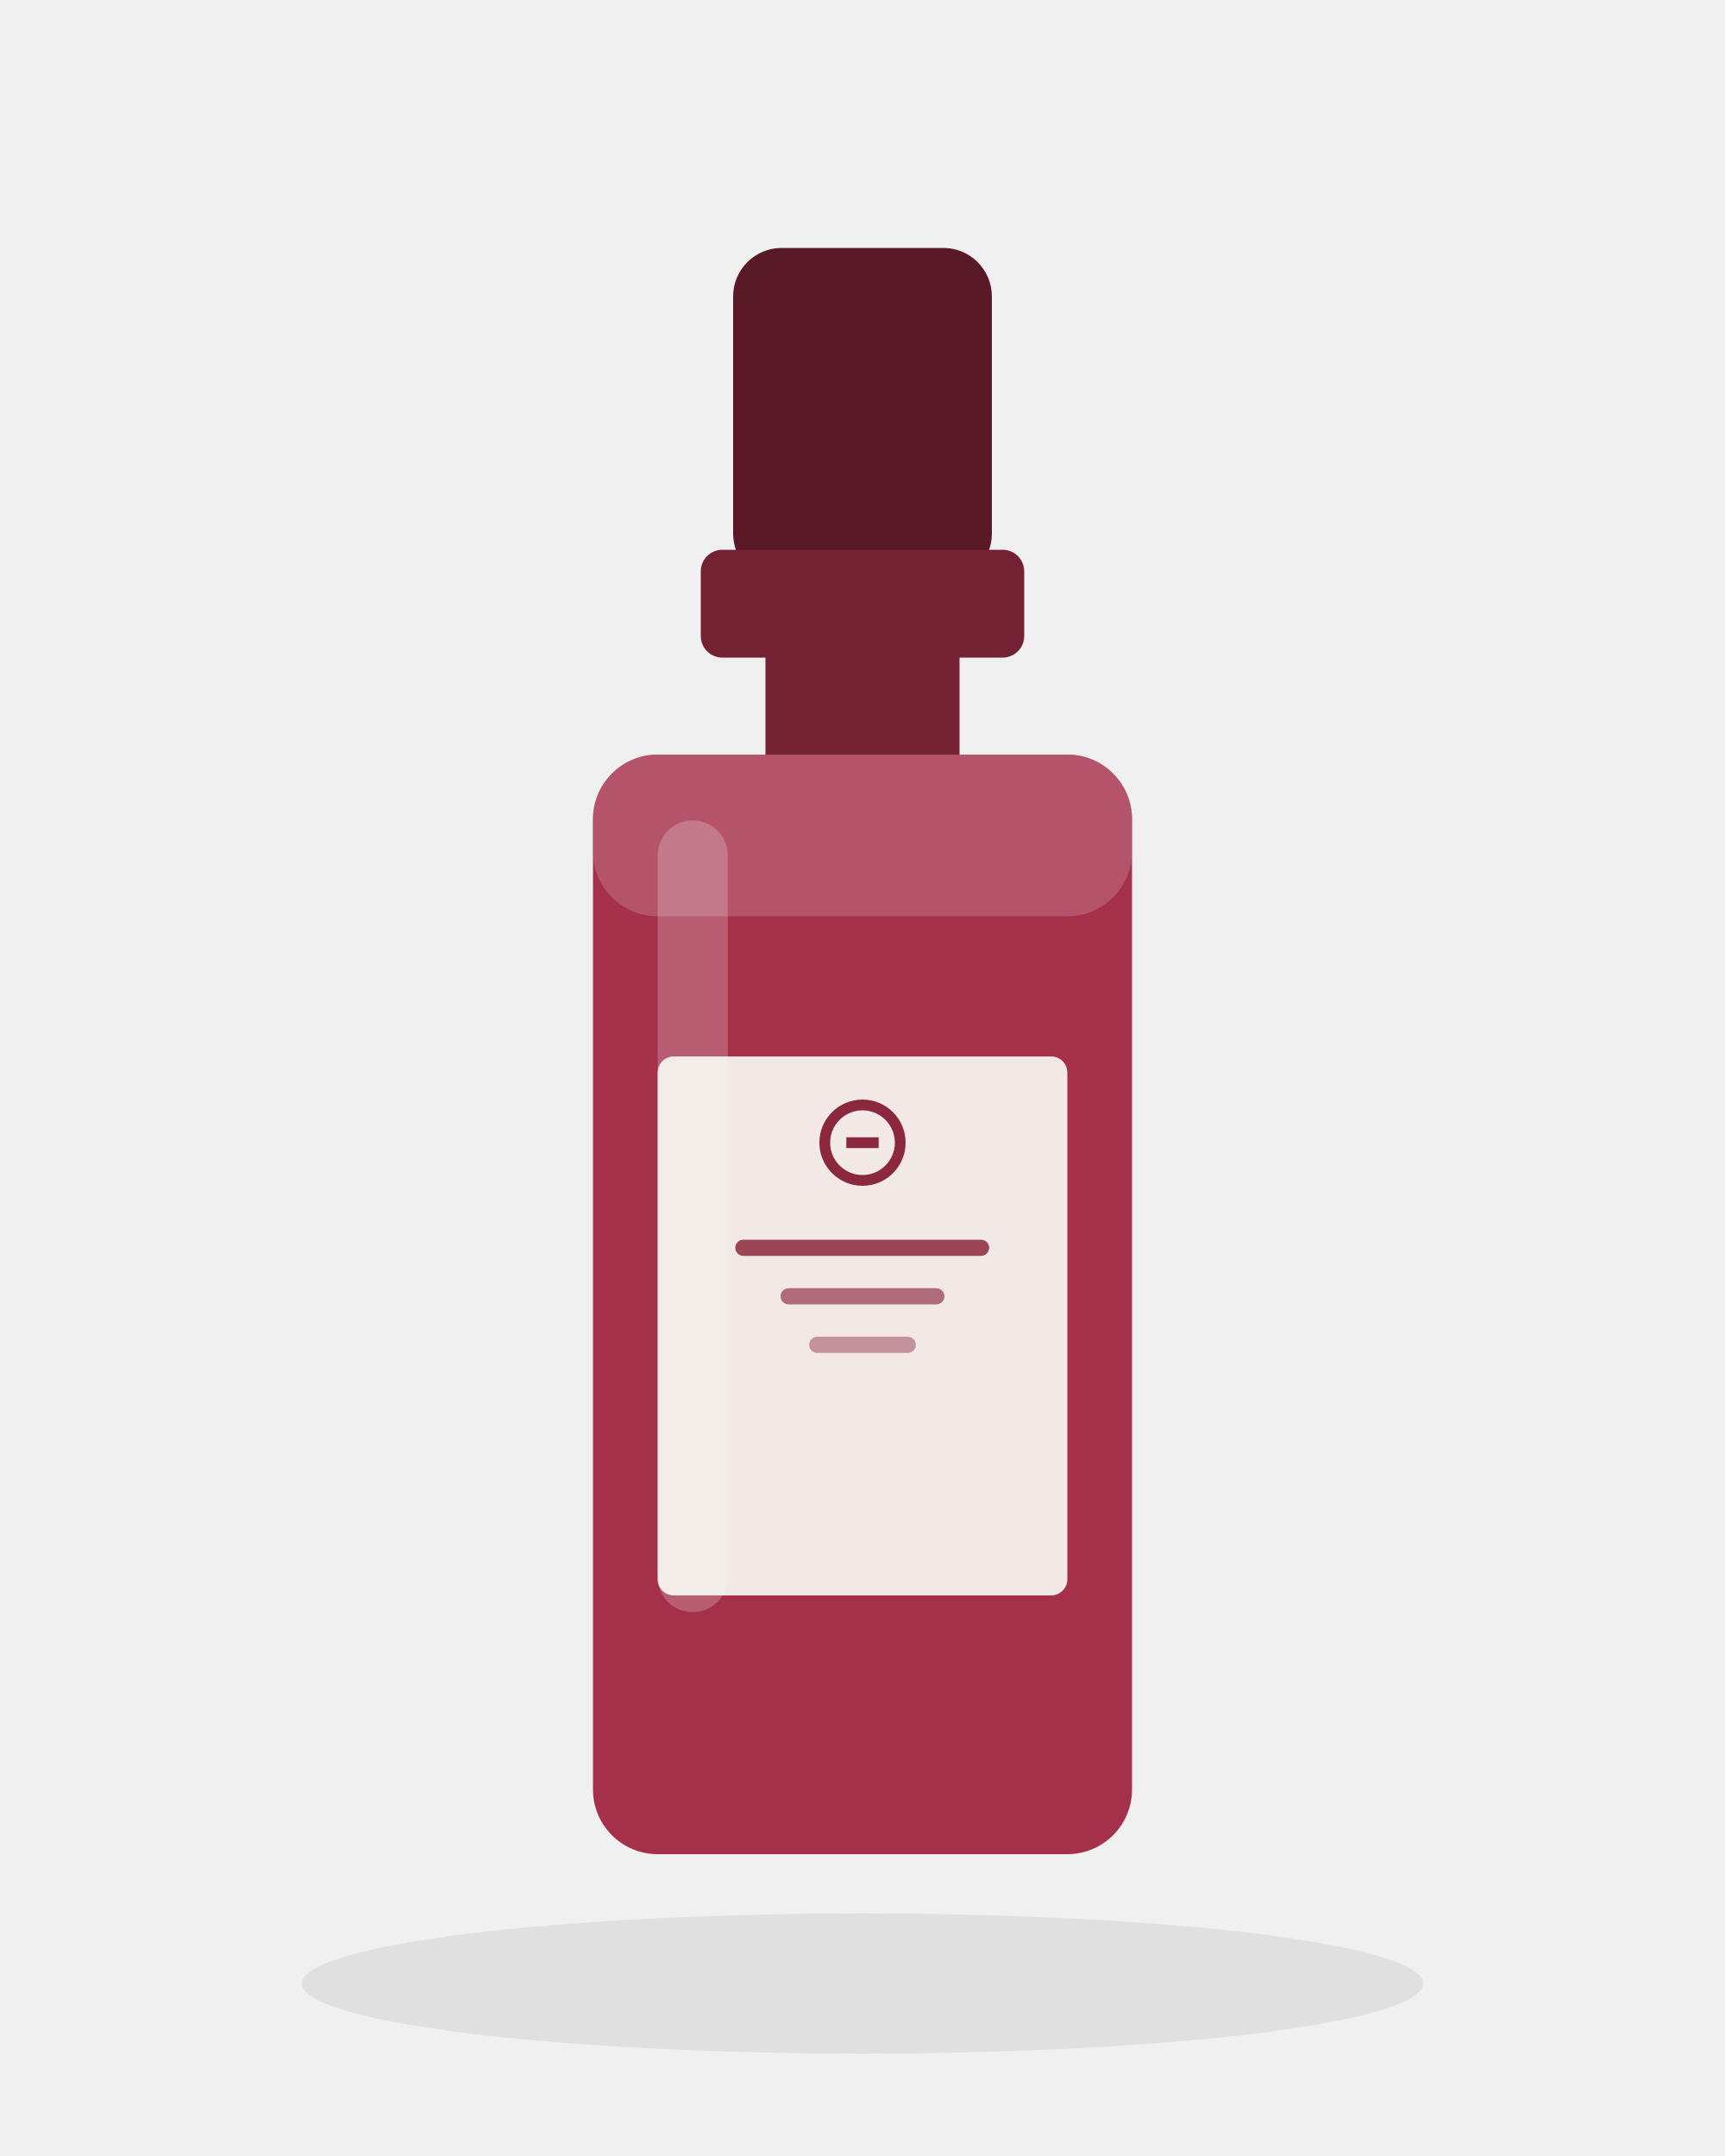
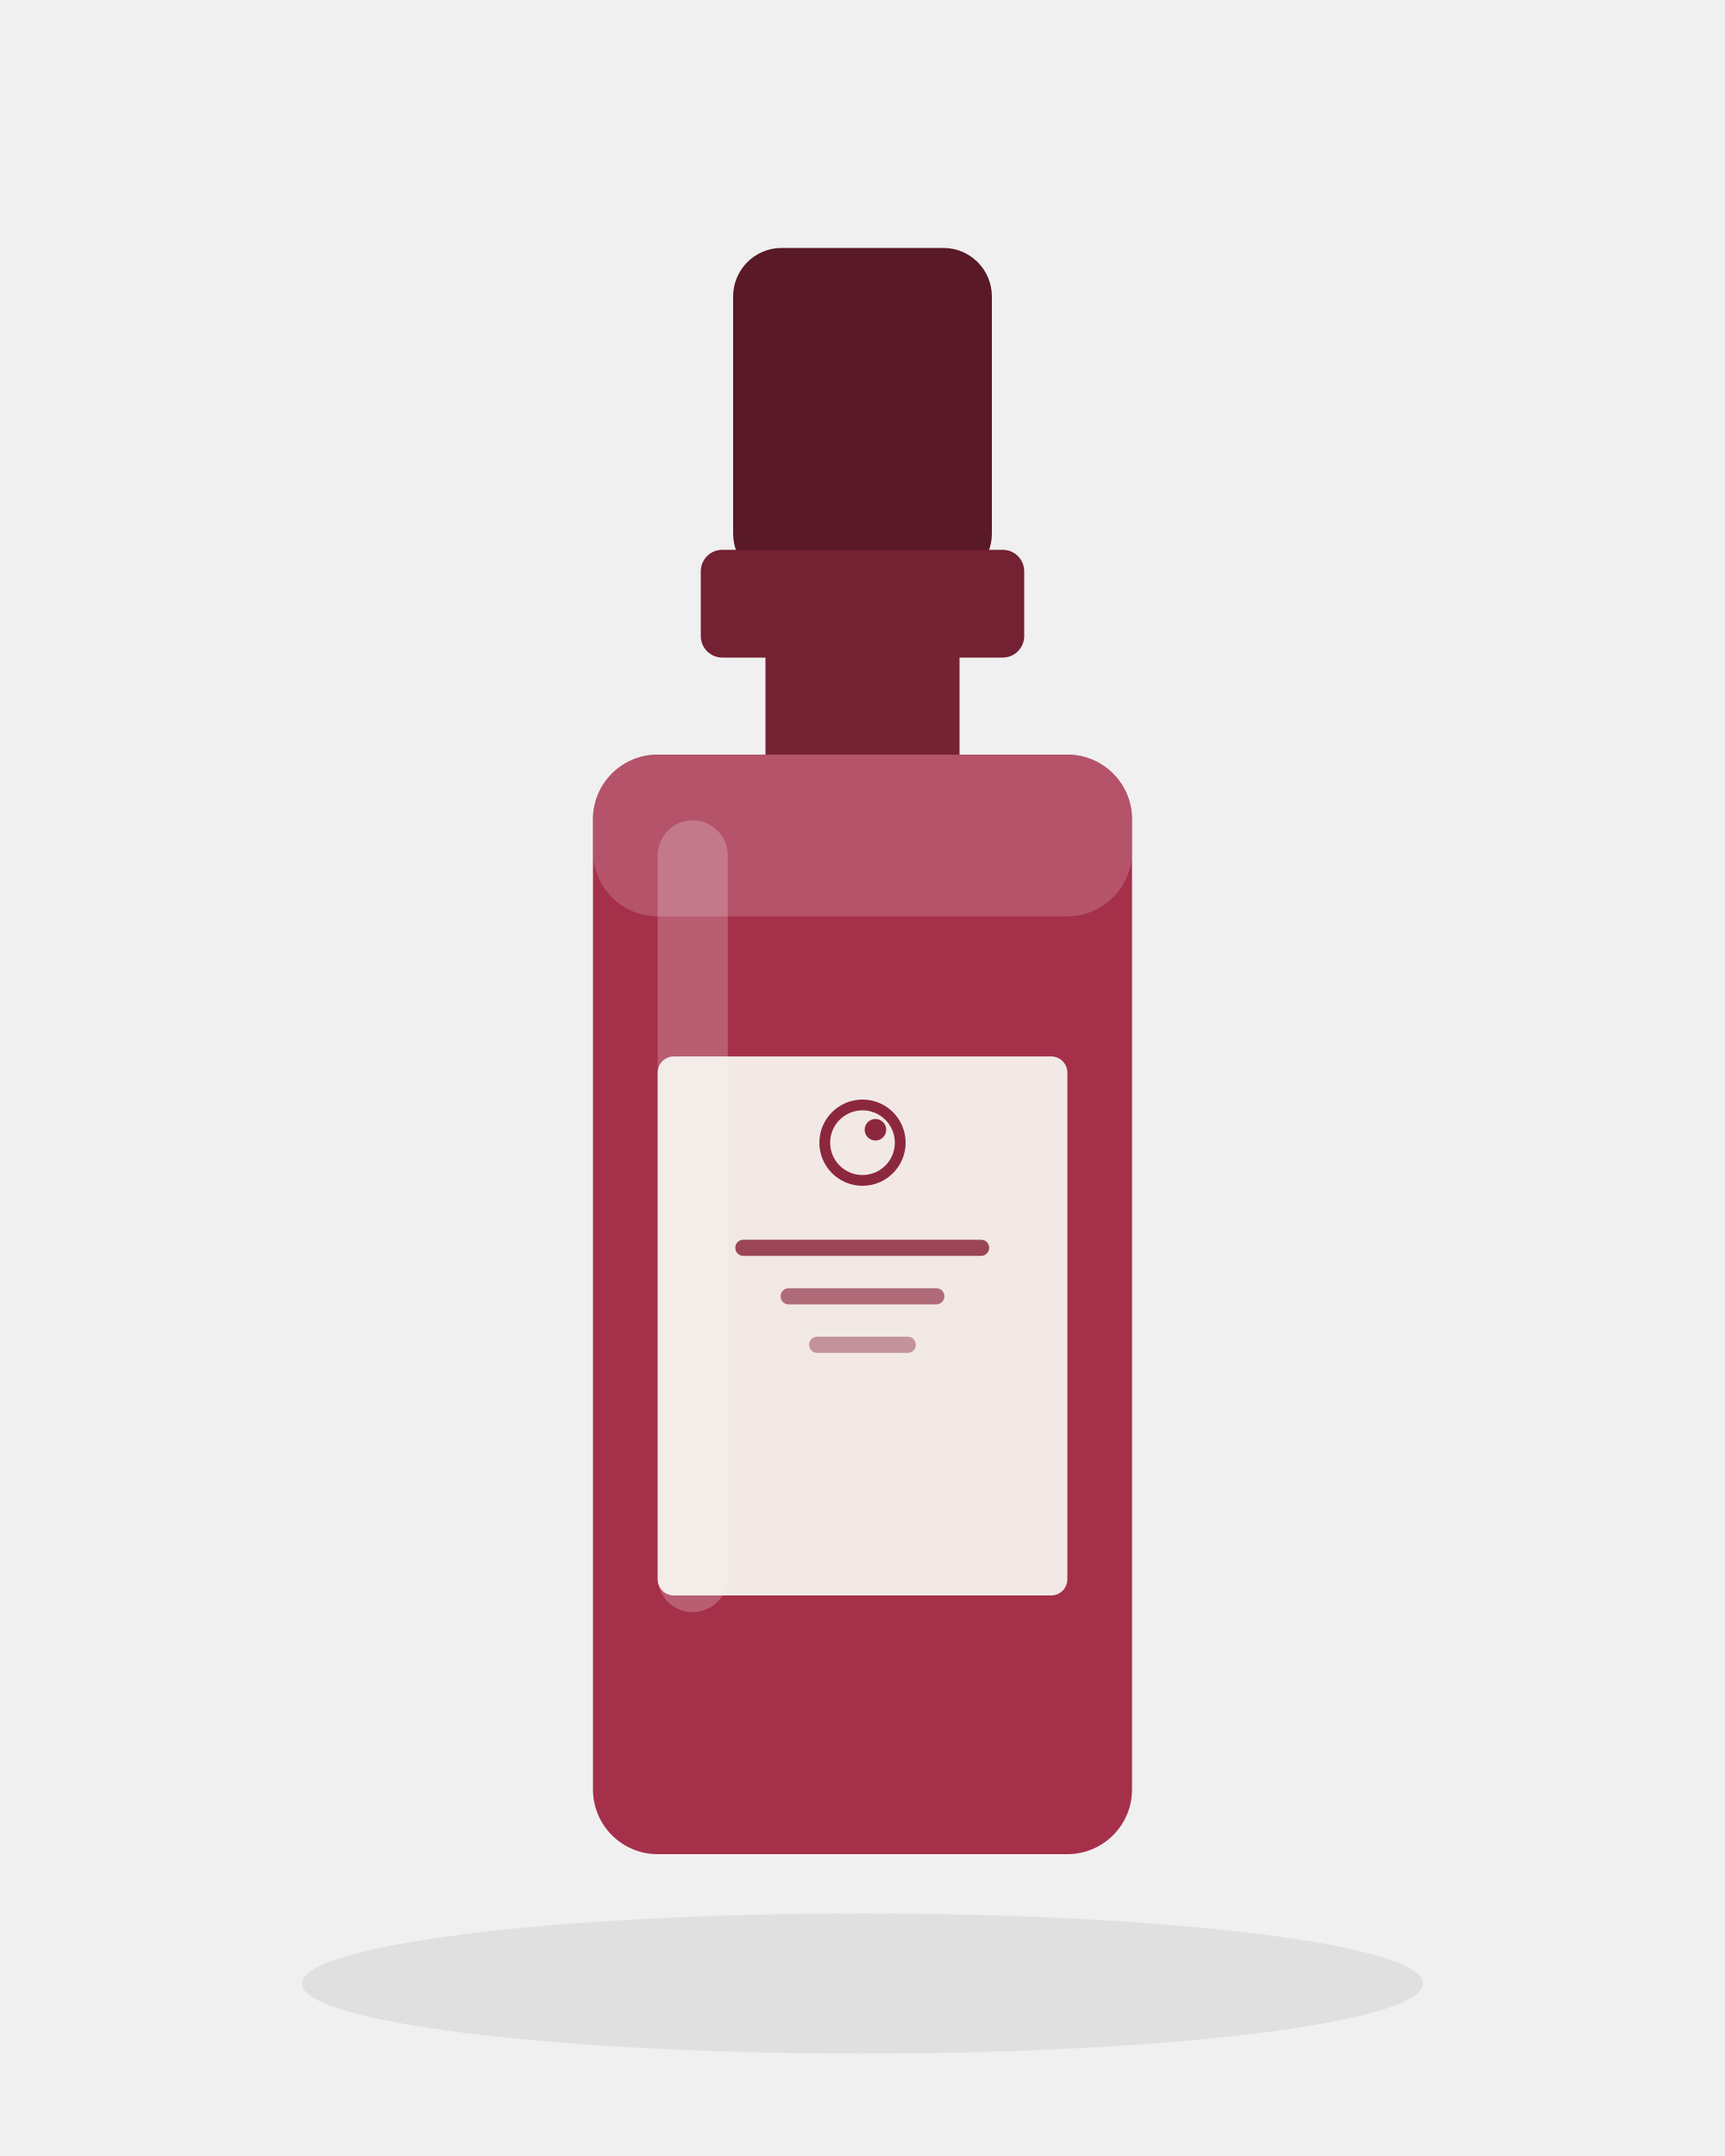
<svg xmlns="http://www.w3.org/2000/svg" viewBox="0 0 320 400" width="320" height="400" role="img" aria-labelledby="t">
  <ellipse cx="160" cy="368" rx="104" ry="13" fill="#000" opacity=".07" />
  <rect x="136" y="46" width="48" height="62" rx="9" fill="#591927" />
  <rect x="130" y="102" width="60" height="20" rx="4" fill="#732133" />
  <rect x="142" y="118" width="36" height="26" fill="#762235" />
  <rect x="110" y="140" width="100" height="204" rx="12" fill="#A5304A" />
  <rect x="110" y="140" width="100" height="30" rx="12" fill="#c37687" opacity=".5" />
  <rect x="122.0" y="152.2" width="13.0" height="146.9" rx="6.5" fill="#fff" opacity=".22" />
  <rect x="122" y="196" width="76" height="100" rx="3" fill="#F7F6F1" opacity=".93" />
  <circle cx="160" cy="212" r="7" fill="none" stroke="#8c283e" stroke-width="2" />
-   <rect x="157" y="211" width="6" height="2" fill="#8c283e" />
+   <circle cx="162.4" cy="209.6" r="2" fill="#8c283e" />
  <rect x="136.4" y="230" width="47.1" height="3" rx="1.5" fill="#8c283e" opacity="0.85" />
  <rect x="144.8" y="239" width="30.4" height="3" rx="1.5" fill="#8c283e" opacity="0.65" />
  <rect x="150.1" y="248" width="19.8" height="3" rx="1.5" fill="#8c283e" opacity="0.45" />
</svg>
